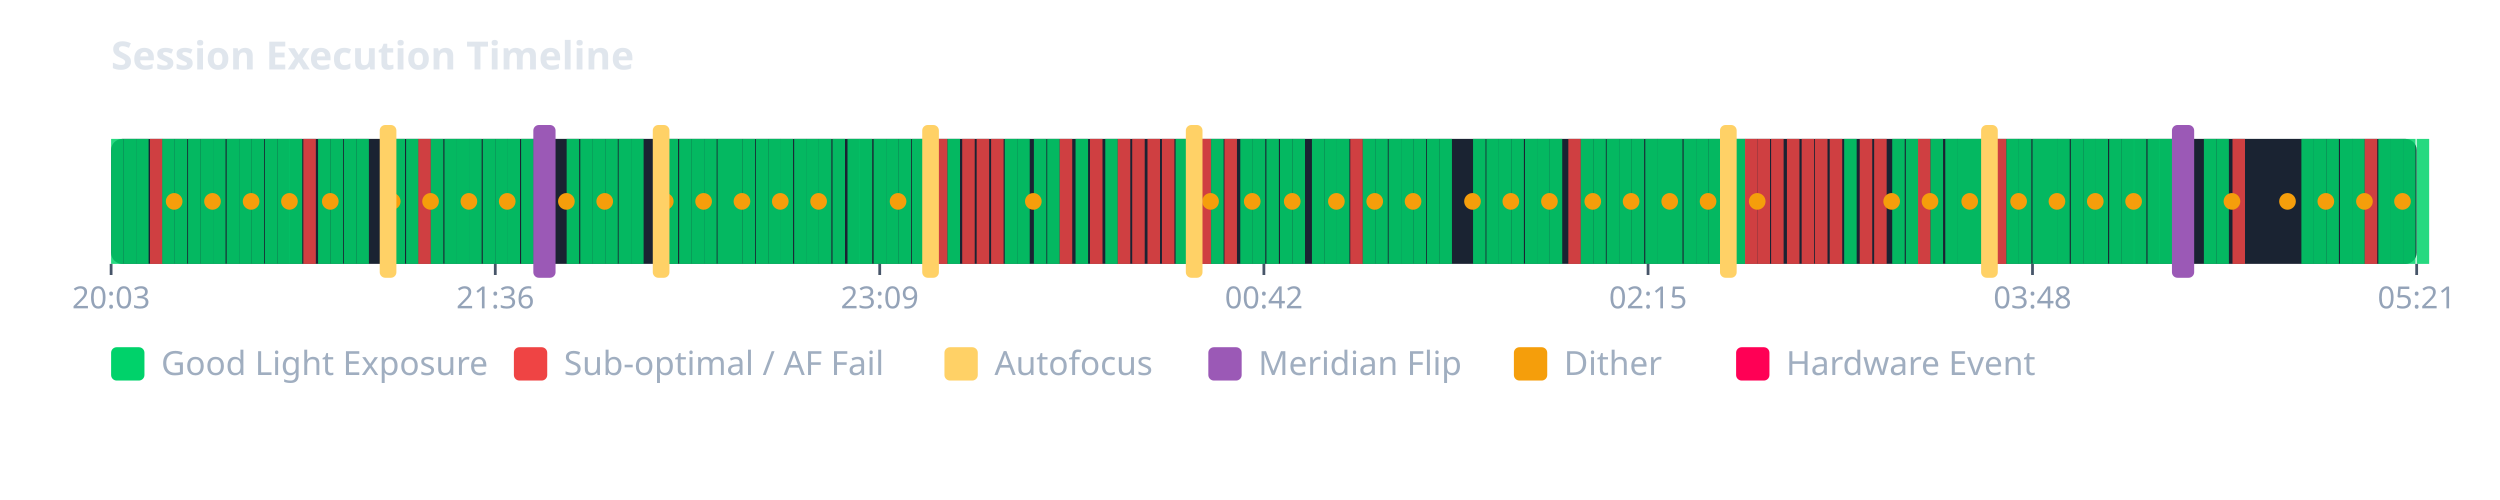
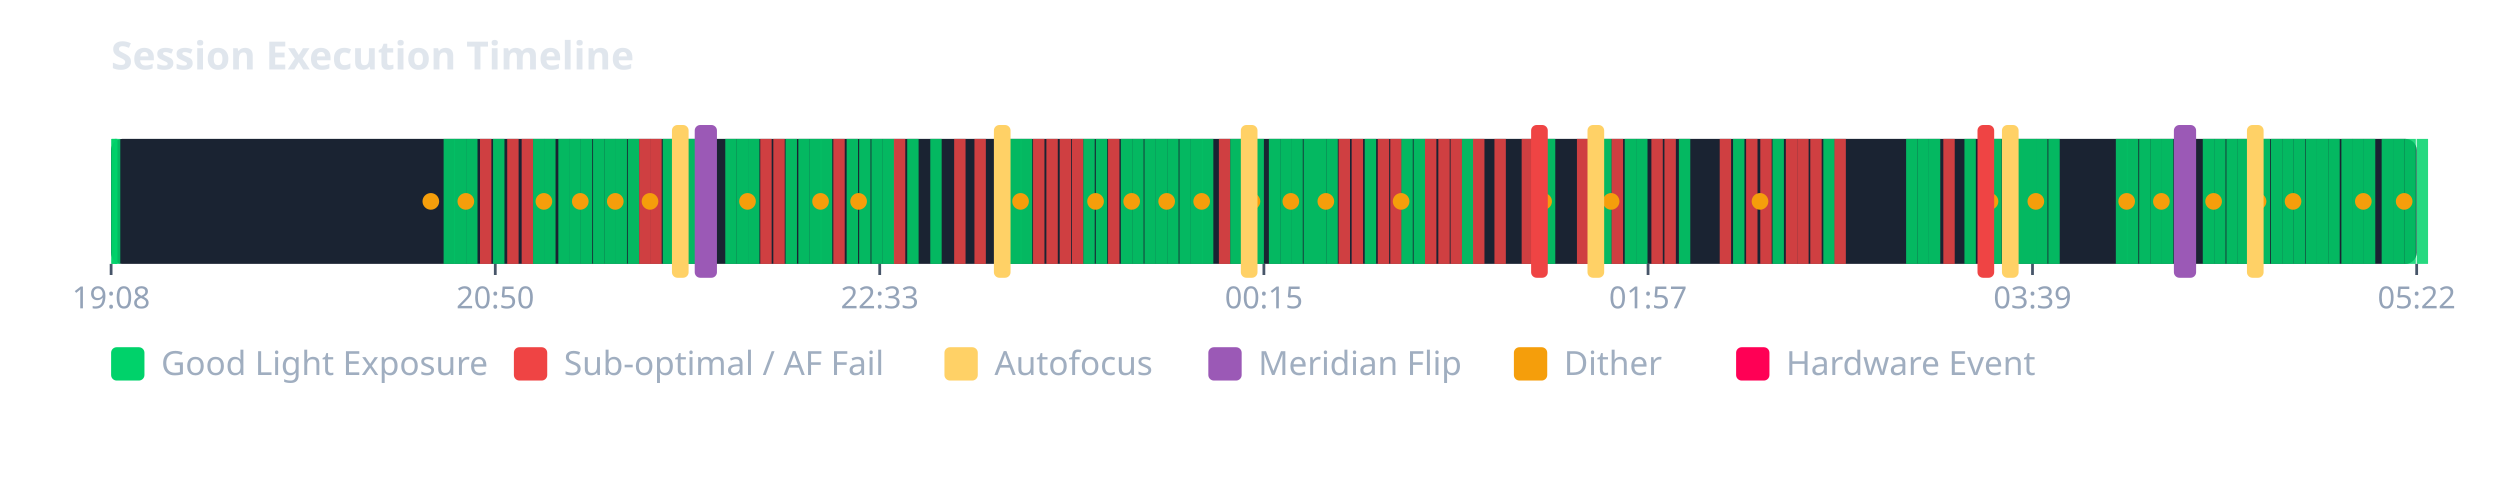
<svg xmlns="http://www.w3.org/2000/svg" width="100%" height="180" viewBox="0 0 900 180" style="background-color: #121824; border-radius: 8px;">
  <text x="40" y="25" fill="#E0E6ED" font-size="14" font-weight="bold" font-family="Segoe UI, sans-serif">Session Execution Timeline</text>
  <rect x="40" y="50" width="830" height="45" fill="#1A2332" rx="4" />
-   <rect x="40.0" y="50" width="4.5" height="45" fill="#00D26A" opacity="0.85" />
-   <rect x="44.5" y="50" width="4.5" height="45" fill="#00D26A" opacity="0.85" />
-   <rect x="49.0" y="50" width="4.5" height="45" fill="#00D26A" opacity="0.85" />
-   <rect x="54.0" y="50" width="4.5" height="45" fill="#EF4444" opacity="0.85" />
-   <rect x="58.4" y="50" width="4.5" height="45" fill="#00D26A" opacity="0.85" />
-   <rect x="62.9" y="50" width="4.5" height="45" fill="#00D26A" opacity="0.85" />
-   <rect x="67.7" y="50" width="4.5" height="45" fill="#00D26A" opacity="0.85" />
-   <rect x="72.2" y="50" width="4.5" height="45" fill="#00D26A" opacity="0.85" />
-   <rect x="76.7" y="50" width="4.5" height="45" fill="#00D26A" opacity="0.85" />
-   <rect x="81.6" y="50" width="4.5" height="45" fill="#00D26A" opacity="0.85" />
-   <rect x="86.1" y="50" width="4.5" height="45" fill="#00D26A" opacity="0.85" />
-   <rect x="90.6" y="50" width="4.5" height="45" fill="#00D26A" opacity="0.85" />
-   <rect x="95.4" y="50" width="4.5" height="45" fill="#00D26A" opacity="0.85" />
-   <rect x="99.9" y="50" width="4.5" height="45" fill="#00D26A" opacity="0.85" />
-   <rect x="104.3" y="50" width="4.5" height="45" fill="#00D26A" opacity="0.85" />
-   <rect x="109.2" y="50" width="4.5" height="45" fill="#EF4444" opacity="0.85" />
-   <rect x="114.5" y="50" width="4.5" height="45" fill="#00D26A" opacity="0.85" />
-   <rect x="119.0" y="50" width="4.5" height="45" fill="#00D26A" opacity="0.85" />
-   <rect x="123.8" y="50" width="4.5" height="45" fill="#00D26A" opacity="0.85" />
-   <rect x="128.3" y="50" width="4.5" height="45" fill="#00D26A" opacity="0.85" />
-   <rect x="141.3" y="50" width="4.5" height="45" fill="#00D26A" opacity="0.85" />
-   <rect x="146.2" y="50" width="4.5" height="45" fill="#00D26A" opacity="0.85" />
-   <rect x="150.6" y="50" width="4.5" height="45" fill="#EF4444" opacity="0.85" />
-   <rect x="155.1" y="50" width="4.5" height="45" fill="#00D26A" opacity="0.85" />
-   <rect x="160.0" y="50" width="4.5" height="45" fill="#00D26A" opacity="0.85" />
-   <rect x="164.5" y="50" width="4.5" height="45" fill="#00D26A" opacity="0.85" />
-   <rect x="168.9" y="50" width="4.5" height="45" fill="#00D26A" opacity="0.85" />
-   <rect x="173.8" y="50" width="4.5" height="45" fill="#00D26A" opacity="0.85" />
-   <rect x="178.3" y="50" width="4.5" height="45" fill="#00D26A" opacity="0.85" />
-   <rect x="182.7" y="50" width="4.5" height="45" fill="#00D26A" opacity="0.85" />
-   <rect x="187.6" y="50" width="4.5" height="45" fill="#00D26A" opacity="0.85" />
-   <rect x="192.1" y="50" width="4.5" height="45" fill="#00D26A" opacity="0.85" />
-   <rect x="204.0" y="50" width="4.5" height="45" fill="#00D26A" opacity="0.85" />
-   <rect x="208.9" y="50" width="4.5" height="45" fill="#00D26A" opacity="0.85" />
-   <rect x="213.4" y="50" width="4.5" height="45" fill="#00D26A" opacity="0.85" />
-   <rect x="217.9" y="50" width="4.5" height="45" fill="#00D26A" opacity="0.85" />
-   <rect x="222.7" y="50" width="4.5" height="45" fill="#00D26A" opacity="0.85" />
-   <rect x="227.2" y="50" width="4.5" height="45" fill="#00D26A" opacity="0.85" />
-   <rect x="239.6" y="50" width="4.5" height="45" fill="#00D26A" opacity="0.85" />
-   <rect x="244.5" y="50" width="4.5" height="45" fill="#00D26A" opacity="0.85" />
-   <rect x="249.0" y="50" width="4.5" height="45" fill="#00D26A" opacity="0.85" />
-   <rect x="253.5" y="50" width="4.5" height="45" fill="#00D26A" opacity="0.85" />
-   <rect x="258.3" y="50" width="4.5" height="45" fill="#00D26A" opacity="0.85" />
-   <rect x="262.8" y="50" width="4.5" height="45" fill="#00D26A" opacity="0.85" />
-   <rect x="267.3" y="50" width="4.5" height="45" fill="#00D26A" opacity="0.85" />
-   <rect x="272.1" y="50" width="4.5" height="45" fill="#00D26A" opacity="0.85" />
-   <rect x="276.6" y="50" width="4.5" height="45" fill="#00D26A" opacity="0.85" />
-   <rect x="281.0" y="50" width="4.5" height="45" fill="#00D26A" opacity="0.85" />
-   <rect x="285.9" y="50" width="4.5" height="45" fill="#00D26A" opacity="0.85" />
-   <rect x="290.3" y="50" width="4.5" height="45" fill="#00D26A" opacity="0.85" />
-   <rect x="294.8" y="50" width="4.5" height="45" fill="#00D26A" opacity="0.85" />
-   <rect x="299.7" y="50" width="4.5" height="45" fill="#00D26A" opacity="0.85" />
-   <rect x="305.1" y="50" width="4.5" height="45" fill="#00D26A" opacity="0.85" />
-   <rect x="309.5" y="50" width="4.5" height="45" fill="#00D26A" opacity="0.85" />
-   <rect x="314.5" y="50" width="4.5" height="45" fill="#00D26A" opacity="0.85" />
-   <rect x="319.0" y="50" width="4.5" height="45" fill="#00D26A" opacity="0.85" />
-   <rect x="323.5" y="50" width="4.5" height="45" fill="#00D26A" opacity="0.85" />
-   <rect x="328.3" y="50" width="4.5" height="45" fill="#00D26A" opacity="0.85" />
-   <rect x="336.6" y="50" width="4.5" height="45" fill="#EF4444" opacity="0.85" />
-   <rect x="341.1" y="50" width="4.5" height="45" fill="#00D26A" opacity="0.85" />
-   <rect x="346.4" y="50" width="4.5" height="45" fill="#EF4444" opacity="0.85" />
-   <rect x="351.6" y="50" width="4.5" height="45" fill="#EF4444" opacity="0.85" />
-   <rect x="356.8" y="50" width="4.5" height="45" fill="#EF4444" opacity="0.85" />
-   <rect x="361.7" y="50" width="4.5" height="45" fill="#00D26A" opacity="0.85" />
-   <rect x="366.2" y="50" width="4.5" height="45" fill="#00D26A" opacity="0.85" />
-   <rect x="372.2" y="50" width="4.5" height="45" fill="#00D26A" opacity="0.85" />
-   <rect x="377.0" y="50" width="4.5" height="45" fill="#00D26A" opacity="0.85" />
-   <rect x="381.5" y="50" width="4.5" height="45" fill="#EF4444" opacity="0.85" />
-   <rect x="387.2" y="50" width="4.5" height="45" fill="#00D26A" opacity="0.85" />
-   <rect x="392.4" y="50" width="4.5" height="45" fill="#EF4444" opacity="0.85" />
-   <rect x="397.9" y="50" width="4.5" height="45" fill="#00D26A" opacity="0.85" />
-   <rect x="402.4" y="50" width="4.5" height="45" fill="#EF4444" opacity="0.85" />
-   <rect x="407.6" y="50" width="4.5" height="45" fill="#EF4444" opacity="0.85" />
-   <rect x="413.1" y="50" width="4.5" height="45" fill="#EF4444" opacity="0.85" />
-   <rect x="418.3" y="50" width="4.5" height="45" fill="#EF4444" opacity="0.85" />
-   <rect x="423.2" y="50" width="4.5" height="45" fill="#00D26A" opacity="0.85" />
-   <rect x="431.5" y="50" width="4.5" height="45" fill="#EF4444" opacity="0.85" />
-   <rect x="436.0" y="50" width="4.5" height="45" fill="#00D26A" opacity="0.85" />
-   <rect x="440.8" y="50" width="4.5" height="45" fill="#EF4444" opacity="0.85" />
-   <rect x="446.5" y="50" width="4.5" height="45" fill="#00D26A" opacity="0.85" />
-   <rect x="451.0" y="50" width="4.5" height="45" fill="#00D26A" opacity="0.85" />
-   <rect x="455.9" y="50" width="4.5" height="45" fill="#00D26A" opacity="0.85" />
-   <rect x="460.8" y="50" width="4.5" height="45" fill="#00D26A" opacity="0.85" />
-   <rect x="465.3" y="50" width="4.5" height="45" fill="#00D26A" opacity="0.85" />
-   <rect x="472.3" y="50" width="4.5" height="45" fill="#00D26A" opacity="0.85" />
-   <rect x="476.8" y="50" width="4.5" height="45" fill="#00D26A" opacity="0.85" />
-   <rect x="481.3" y="50" width="4.5" height="45" fill="#00D26A" opacity="0.85" />
-   <rect x="486.1" y="50" width="4.5" height="45" fill="#EF4444" opacity="0.85" />
-   <rect x="490.6" y="50" width="4.5" height="45" fill="#00D26A" opacity="0.85" />
-   <rect x="495.1" y="50" width="4.5" height="45" fill="#00D26A" opacity="0.85" />
-   <rect x="499.9" y="50" width="4.5" height="45" fill="#00D26A" opacity="0.85" />
-   <rect x="504.4" y="50" width="4.5" height="45" fill="#00D26A" opacity="0.85" />
-   <rect x="508.9" y="50" width="4.5" height="45" fill="#00D26A" opacity="0.85" />
-   <rect x="513.7" y="50" width="4.5" height="45" fill="#00D26A" opacity="0.85" />
-   <rect x="518.2" y="50" width="4.5" height="45" fill="#00D26A" opacity="0.85" />
-   <rect x="530.3" y="50" width="4.5" height="45" fill="#00D26A" opacity="0.85" />
-   <rect x="535.1" y="50" width="4.5" height="45" fill="#00D26A" opacity="0.85" />
-   <rect x="539.6" y="50" width="4.5" height="45" fill="#00D26A" opacity="0.85" />
-   <rect x="544.1" y="50" width="4.5" height="45" fill="#00D26A" opacity="0.85" />
-   <rect x="549.0" y="50" width="4.5" height="45" fill="#00D26A" opacity="0.85" />
-   <rect x="553.4" y="50" width="4.5" height="45" fill="#00D26A" opacity="0.85" />
-   <rect x="557.9" y="50" width="4.5" height="45" fill="#00D26A" opacity="0.85" />
-   <rect x="564.6" y="50" width="4.5" height="45" fill="#EF4444" opacity="0.85" />
-   <rect x="569.1" y="50" width="4.5" height="45" fill="#00D26A" opacity="0.85" />
-   <rect x="573.6" y="50" width="4.5" height="45" fill="#00D26A" opacity="0.85" />
-   <rect x="578.4" y="50" width="4.5" height="45" fill="#00D26A" opacity="0.85" />
-   <rect x="582.9" y="50" width="4.5" height="45" fill="#00D26A" opacity="0.85" />
-   <rect x="587.4" y="50" width="4.5" height="45" fill="#00D26A" opacity="0.85" />
-   <rect x="592.3" y="50" width="4.5" height="45" fill="#00D26A" opacity="0.85" />
-   <rect x="596.7" y="50" width="4.5" height="45" fill="#00D26A" opacity="0.85" />
-   <rect x="601.2" y="50" width="4.5" height="45" fill="#00D26A" opacity="0.85" />
-   <rect x="606.1" y="50" width="4.5" height="45" fill="#00D26A" opacity="0.85" />
-   <rect x="610.6" y="50" width="4.5" height="45" fill="#00D26A" opacity="0.85" />
-   <rect x="615.1" y="50" width="4.5" height="45" fill="#00D26A" opacity="0.85" />
-   <rect x="623.8" y="50" width="4.5" height="45" fill="#00D26A" opacity="0.85" />
-   <rect x="628.2" y="50" width="4.5" height="45" fill="#EF4444" opacity="0.85" />
-   <rect x="632.7" y="50" width="4.5" height="45" fill="#EF4444" opacity="0.85" />
-   <rect x="637.6" y="50" width="4.5" height="45" fill="#EF4444" opacity="0.85" />
-   <rect x="643.3" y="50" width="4.5" height="45" fill="#EF4444" opacity="0.85" />
-   <rect x="648.6" y="50" width="4.5" height="45" fill="#EF4444" opacity="0.85" />
-   <rect x="653.4" y="50" width="4.5" height="45" fill="#EF4444" opacity="0.85" />
-   <rect x="658.7" y="50" width="4.5" height="45" fill="#EF4444" opacity="0.85" />
-   <rect x="663.9" y="50" width="4.5" height="45" fill="#00D26A" opacity="0.85" />
-   <rect x="669.5" y="50" width="4.5" height="45" fill="#EF4444" opacity="0.85" />
-   <rect x="674.7" y="50" width="4.5" height="45" fill="#EF4444" opacity="0.85" />
-   <rect x="681.2" y="50" width="4.5" height="45" fill="#00D26A" opacity="0.85" />
-   <rect x="686.1" y="50" width="4.5" height="45" fill="#00D26A" opacity="0.85" />
-   <rect x="690.5" y="50" width="4.5" height="45" fill="#EF4444" opacity="0.85" />
-   <rect x="695.0" y="50" width="4.5" height="45" fill="#00D26A" opacity="0.85" />
-   <rect x="700.3" y="50" width="4.5" height="45" fill="#00D26A" opacity="0.85" />
-   <rect x="704.7" y="50" width="4.5" height="45" fill="#00D26A" opacity="0.85" />
-   <rect x="709.2" y="50" width="4.5" height="45" fill="#00D26A" opacity="0.85" />
-   <rect x="717.8" y="50" width="4.5" height="45" fill="#EF4444" opacity="0.85" />
-   <rect x="722.3" y="50" width="4.5" height="45" fill="#00D26A" opacity="0.85" />
-   <rect x="726.8" y="50" width="4.5" height="45" fill="#00D26A" opacity="0.85" />
-   <rect x="731.7" y="50" width="4.5" height="45" fill="#00D26A" opacity="0.85" />
-   <rect x="736.2" y="50" width="4.5" height="45" fill="#00D26A" opacity="0.85" />
-   <rect x="740.6" y="50" width="4.5" height="45" fill="#00D26A" opacity="0.85" />
-   <rect x="745.5" y="50" width="4.5" height="45" fill="#00D26A" opacity="0.85" />
-   <rect x="750.0" y="50" width="4.5" height="45" fill="#00D26A" opacity="0.85" />
-   <rect x="754.4" y="50" width="4.5" height="45" fill="#00D26A" opacity="0.85" />
-   <rect x="759.3" y="50" width="4.5" height="45" fill="#00D26A" opacity="0.85" />
-   <rect x="763.8" y="50" width="4.5" height="45" fill="#00D26A" opacity="0.85" />
-   <rect x="768.2" y="50" width="4.5" height="45" fill="#00D26A" opacity="0.85" />
-   <rect x="773.1" y="50" width="4.5" height="45" fill="#00D26A" opacity="0.85" />
-   <rect x="777.5" y="50" width="4.5" height="45" fill="#00D26A" opacity="0.85" />
-   <rect x="782.0" y="50" width="4.5" height="45" fill="#00D26A" opacity="0.85" />
-   <rect x="793.4" y="50" width="4.5" height="45" fill="#00D26A" opacity="0.85" />
-   <rect x="797.9" y="50" width="4.5" height="45" fill="#00D26A" opacity="0.85" />
-   <rect x="803.7" y="50" width="4.5" height="45" fill="#EF4444" opacity="0.85" />
-   <rect x="828.5" y="50" width="4.5" height="45" fill="#00D26A" opacity="0.85" />
-   <rect x="833.0" y="50" width="4.5" height="45" fill="#00D26A" opacity="0.85" />
-   <rect x="837.5" y="50" width="4.5" height="45" fill="#00D26A" opacity="0.85" />
-   <rect x="842.4" y="50" width="4.5" height="45" fill="#00D26A" opacity="0.85" />
-   <rect x="846.8" y="50" width="4.5" height="45" fill="#00D26A" opacity="0.85" />
-   <rect x="851.3" y="50" width="4.5" height="45" fill="#EF4444" opacity="0.85" />
-   <rect x="856.2" y="50" width="4.5" height="45" fill="#00D26A" opacity="0.85" />
-   <rect x="860.6" y="50" width="4.5" height="45" fill="#00D26A" opacity="0.85" />
-   <rect x="865.1" y="50" width="4.5" height="45" fill="#00D26A" opacity="0.85" />
-   <rect x="870.0" y="50" width="4.5" height="45" fill="#00D26A" opacity="0.85" />
-   <circle cx="62.7" cy="72.5" r="3.0" fill="#F59E0B" />
-   <circle cx="76.5" cy="72.5" r="3.0" fill="#F59E0B" />
-   <circle cx="90.4" cy="72.5" r="3.0" fill="#F59E0B" />
-   <circle cx="104.2" cy="72.5" r="3.0" fill="#F59E0B" />
-   <circle cx="118.9" cy="72.5" r="3.0" fill="#F59E0B" />
-   <circle cx="141.2" cy="72.5" r="3.0" fill="#F59E0B" />
-   <circle cx="155.0" cy="72.5" r="3.0" fill="#F59E0B" />
-   <circle cx="168.8" cy="72.5" r="3.0" fill="#F59E0B" />
-   <circle cx="182.6" cy="72.5" r="3.0" fill="#F59E0B" />
-   <circle cx="203.9" cy="72.5" r="3.0" fill="#F59E0B" />
-   <circle cx="217.7" cy="72.5" r="3.0" fill="#F59E0B" />
-   <circle cx="239.5" cy="72.5" r="3.0" fill="#F59E0B" />
-   <circle cx="253.3" cy="72.5" r="3.0" fill="#F59E0B" />
-   <circle cx="267.1" cy="72.5" r="3.0" fill="#F59E0B" />
-   <circle cx="280.9" cy="72.5" r="3.0" fill="#F59E0B" />
-   <circle cx="294.7" cy="72.5" r="3.0" fill="#F59E0B" />
-   <circle cx="323.3" cy="72.5" r="3.0" fill="#F59E0B" />
-   <circle cx="372.0" cy="72.5" r="3.0" fill="#F59E0B" />
-   <circle cx="435.8" cy="72.5" r="3.0" fill="#F59E0B" />
-   <circle cx="450.8" cy="72.5" r="3.0" fill="#F59E0B" />
-   <circle cx="465.2" cy="72.5" r="3.0" fill="#F59E0B" />
-   <circle cx="481.1" cy="72.5" r="3.0" fill="#F59E0B" />
-   <circle cx="494.9" cy="72.5" r="3.0" fill="#F59E0B" />
-   <circle cx="508.7" cy="72.5" r="3.0" fill="#F59E0B" />
-   <circle cx="530.1" cy="72.5" r="3.0" fill="#F59E0B" />
-   <circle cx="543.9" cy="72.5" r="3.0" fill="#F59E0B" />
-   <circle cx="557.8" cy="72.5" r="3.0" fill="#F59E0B" />
-   <circle cx="573.4" cy="72.5" r="3.0" fill="#F59E0B" />
-   <circle cx="587.2" cy="72.5" r="3.0" fill="#F59E0B" />
-   <circle cx="601.1" cy="72.5" r="3.0" fill="#F59E0B" />
-   <circle cx="614.9" cy="72.5" r="3.0" fill="#F59E0B" />
-   <circle cx="632.6" cy="72.5" r="3.0" fill="#F59E0B" />
-   <circle cx="681.0" cy="72.5" r="3.0" fill="#F59E0B" />
-   <circle cx="694.8" cy="72.5" r="3.0" fill="#F59E0B" />
-   <circle cx="709.1" cy="72.5" r="3.0" fill="#F59E0B" />
-   <circle cx="726.7" cy="72.5" r="3.0" fill="#F59E0B" />
-   <circle cx="740.5" cy="72.5" r="3.0" fill="#F59E0B" />
-   <circle cx="754.3" cy="72.5" r="3.0" fill="#F59E0B" />
-   <circle cx="768.1" cy="72.5" r="3.0" fill="#F59E0B" />
-   <circle cx="803.5" cy="72.5" r="3.0" fill="#F59E0B" />
-   <circle cx="823.5" cy="72.5" r="3.0" fill="#F59E0B" />
-   <circle cx="837.3" cy="72.5" r="3.0" fill="#F59E0B" />
-   <circle cx="851.2" cy="72.5" r="3.0" fill="#F59E0B" />
-   <circle cx="864.9" cy="72.5" r="3.0" fill="#F59E0B" />
-   <rect x="136.7" y="45" width="6" height="55" fill="#FFD166" rx="2" />
-   <rect x="235.0" y="45" width="6" height="55" fill="#FFD166" rx="2" />
-   <rect x="332.0" y="45" width="6" height="55" fill="#FFD166" rx="2" />
-   <rect x="426.9" y="45" width="6" height="55" fill="#FFD166" rx="2" />
-   <rect x="619.2" y="45" width="6" height="55" fill="#FFD166" rx="2" />
-   <rect x="713.2" y="45" width="6" height="55" fill="#FFD166" rx="2" />
-   <rect x="192.0" y="45" width="8" height="55" fill="#9B59B6" rx="2" />
-   <rect x="781.9" y="45" width="8" height="55" fill="#9B59B6" rx="2" />
+   <rect x="40.0" y="50" width="2.0" height="45" fill="#00D26A" opacity="0.85" />
+   <rect x="40.3" y="50" width="2.0" height="45" fill="#00D26A" opacity="0.85" />
+   <rect x="41.3" y="50" width="2.0" height="45" fill="#00D26A" opacity="0.85" />
+   <rect x="159.7" y="50" width="4.1" height="45" fill="#00D26A" opacity="0.85" />
+   <rect x="163.7" y="50" width="4.1" height="45" fill="#00D26A" opacity="0.85" />
+   <rect x="167.8" y="50" width="4.1" height="45" fill="#00D26A" opacity="0.85" />
+   <rect x="172.8" y="50" width="4.1" height="45" fill="#EF4444" opacity="0.85" />
+   <rect x="177.5" y="50" width="4.1" height="45" fill="#00D26A" opacity="0.85" />
+   <rect x="182.6" y="50" width="4.1" height="45" fill="#EF4444" opacity="0.85" />
+   <rect x="187.8" y="50" width="4.1" height="45" fill="#EF4444" opacity="0.85" />
+   <rect x="191.9" y="50" width="4.1" height="45" fill="#00D26A" opacity="0.85" />
+   <rect x="195.9" y="50" width="4.1" height="45" fill="#00D26A" opacity="0.85" />
+   <rect x="201.0" y="50" width="4.1" height="45" fill="#00D26A" opacity="0.85" />
+   <rect x="205.0" y="50" width="4.1" height="45" fill="#00D26A" opacity="0.85" />
+   <rect x="209.1" y="50" width="4.1" height="45" fill="#00D26A" opacity="0.85" />
+   <rect x="213.5" y="50" width="4.1" height="45" fill="#00D26A" opacity="0.85" />
+   <rect x="217.6" y="50" width="4.1" height="45" fill="#00D26A" opacity="0.85" />
+   <rect x="221.6" y="50" width="4.1" height="45" fill="#00D26A" opacity="0.85" />
+   <rect x="226.0" y="50" width="4.1" height="45" fill="#00D26A" opacity="0.85" />
+   <rect x="230.1" y="50" width="4.1" height="45" fill="#EF4444" opacity="0.85" />
+   <rect x="234.1" y="50" width="4.1" height="45" fill="#EF4444" opacity="0.85" />
+   <rect x="238.6" y="50" width="4.1" height="45" fill="#00D26A" opacity="0.85" />
+   <rect x="246.1" y="50" width="4.1" height="45" fill="#00D26A" opacity="0.85" />
+   <rect x="250.2" y="50" width="4.1" height="45" fill="#00D26A" opacity="0.85" />
+   <rect x="261.1" y="50" width="4.1" height="45" fill="#00D26A" opacity="0.85" />
+   <rect x="265.2" y="50" width="4.1" height="45" fill="#00D26A" opacity="0.85" />
+   <rect x="269.3" y="50" width="4.1" height="45" fill="#00D26A" opacity="0.85" />
+   <rect x="273.7" y="50" width="4.1" height="45" fill="#EF4444" opacity="0.85" />
+   <rect x="278.4" y="50" width="4.1" height="45" fill="#EF4444" opacity="0.85" />
+   <rect x="282.8" y="50" width="4.1" height="45" fill="#00D26A" opacity="0.85" />
+   <rect x="287.4" y="50" width="4.1" height="45" fill="#00D26A" opacity="0.85" />
+   <rect x="291.5" y="50" width="4.1" height="45" fill="#00D26A" opacity="0.85" />
+   <rect x="295.5" y="50" width="4.1" height="45" fill="#00D26A" opacity="0.85" />
+   <rect x="300.0" y="50" width="4.1" height="45" fill="#EF4444" opacity="0.85" />
+   <rect x="304.8" y="50" width="4.1" height="45" fill="#00D26A" opacity="0.85" />
+   <rect x="309.3" y="50" width="4.1" height="45" fill="#00D26A" opacity="0.85" />
+   <rect x="313.7" y="50" width="4.1" height="45" fill="#00D26A" opacity="0.85" />
+   <rect x="317.8" y="50" width="4.1" height="45" fill="#00D26A" opacity="0.85" />
+   <rect x="321.8" y="50" width="4.1" height="45" fill="#EF4444" opacity="0.85" />
+   <rect x="326.6" y="50" width="4.1" height="45" fill="#00D26A" opacity="0.85" />
+   <rect x="334.9" y="50" width="4.1" height="45" fill="#00D26A" opacity="0.85" />
+   <rect x="343.5" y="50" width="4.1" height="45" fill="#EF4444" opacity="0.85" />
+   <rect x="350.8" y="50" width="4.1" height="45" fill="#EF4444" opacity="0.85" />
+   <rect x="363.5" y="50" width="4.1" height="45" fill="#00D26A" opacity="0.85" />
+   <rect x="367.5" y="50" width="4.1" height="45" fill="#00D26A" opacity="0.85" />
+   <rect x="371.9" y="50" width="4.1" height="45" fill="#EF4444" opacity="0.85" />
+   <rect x="376.7" y="50" width="4.1" height="45" fill="#EF4444" opacity="0.85" />
+   <rect x="381.5" y="50" width="4.1" height="45" fill="#EF4444" opacity="0.85" />
+   <rect x="385.9" y="50" width="4.1" height="45" fill="#EF4444" opacity="0.85" />
+   <rect x="390.0" y="50" width="4.1" height="45" fill="#00D26A" opacity="0.85" />
+   <rect x="394.5" y="50" width="4.1" height="45" fill="#00D26A" opacity="0.85" />
+   <rect x="398.9" y="50" width="4.1" height="45" fill="#EF4444" opacity="0.85" />
+   <rect x="403.5" y="50" width="4.1" height="45" fill="#00D26A" opacity="0.85" />
+   <rect x="407.6" y="50" width="4.1" height="45" fill="#00D26A" opacity="0.85" />
+   <rect x="412.0" y="50" width="4.1" height="45" fill="#00D26A" opacity="0.85" />
+   <rect x="416.1" y="50" width="4.1" height="45" fill="#00D26A" opacity="0.85" />
+   <rect x="420.2" y="50" width="4.1" height="45" fill="#00D26A" opacity="0.85" />
+   <rect x="424.6" y="50" width="4.1" height="45" fill="#00D26A" opacity="0.85" />
+   <rect x="428.7" y="50" width="4.1" height="45" fill="#00D26A" opacity="0.85" />
+   <rect x="432.7" y="50" width="4.1" height="45" fill="#00D26A" opacity="0.85" />
+   <rect x="438.8" y="50" width="4.1" height="45" fill="#EF4444" opacity="0.85" />
+   <rect x="442.9" y="50" width="4.1" height="45" fill="#00D26A" opacity="0.85" />
+   <rect x="450.9" y="50" width="4.1" height="45" fill="#00D26A" opacity="0.85" />
+   <rect x="456.8" y="50" width="4.1" height="45" fill="#00D26A" opacity="0.85" />
+   <rect x="460.9" y="50" width="4.1" height="45" fill="#00D26A" opacity="0.85" />
+   <rect x="464.9" y="50" width="4.1" height="45" fill="#00D26A" opacity="0.85" />
+   <rect x="469.3" y="50" width="4.1" height="45" fill="#00D26A" opacity="0.85" />
+   <rect x="473.4" y="50" width="4.1" height="45" fill="#00D26A" opacity="0.85" />
+   <rect x="477.5" y="50" width="4.1" height="45" fill="#00D26A" opacity="0.85" />
+   <rect x="481.9" y="50" width="4.1" height="45" fill="#EF4444" opacity="0.85" />
+   <rect x="486.6" y="50" width="4.1" height="45" fill="#EF4444" opacity="0.85" />
+   <rect x="491.3" y="50" width="4.1" height="45" fill="#00D26A" opacity="0.85" />
+   <rect x="496.0" y="50" width="4.1" height="45" fill="#EF4444" opacity="0.85" />
+   <rect x="500.5" y="50" width="4.1" height="45" fill="#EF4444" opacity="0.85" />
+   <rect x="504.5" y="50" width="4.1" height="45" fill="#00D26A" opacity="0.85" />
+   <rect x="508.9" y="50" width="4.1" height="45" fill="#00D26A" opacity="0.85" />
+   <rect x="513.0" y="50" width="4.1" height="45" fill="#EF4444" opacity="0.85" />
+   <rect x="517.8" y="50" width="4.1" height="45" fill="#EF4444" opacity="0.85" />
+   <rect x="522.2" y="50" width="4.1" height="45" fill="#EF4444" opacity="0.85" />
+   <rect x="526.3" y="50" width="4.1" height="45" fill="#00D26A" opacity="0.85" />
+   <rect x="530.3" y="50" width="4.1" height="45" fill="#EF4444" opacity="0.85" />
+   <rect x="538.0" y="50" width="4.1" height="45" fill="#EF4444" opacity="0.85" />
+   <rect x="547.8" y="50" width="4.1" height="45" fill="#EF4444" opacity="0.85" />
+   <rect x="555.8" y="50" width="4.1" height="45" fill="#00D26A" opacity="0.85" />
+   <rect x="567.7" y="50" width="4.1" height="45" fill="#EF4444" opacity="0.85" />
+   <rect x="576.1" y="50" width="4.1" height="45" fill="#00D26A" opacity="0.85" />
+   <rect x="580.2" y="50" width="4.1" height="45" fill="#EF4444" opacity="0.85" />
+   <rect x="584.9" y="50" width="4.1" height="45" fill="#00D26A" opacity="0.85" />
+   <rect x="589.0" y="50" width="4.1" height="45" fill="#00D26A" opacity="0.85" />
+   <rect x="594.5" y="50" width="4.1" height="45" fill="#EF4444" opacity="0.85" />
+   <rect x="599.2" y="50" width="4.1" height="45" fill="#EF4444" opacity="0.85" />
+   <rect x="604.4" y="50" width="4.1" height="45" fill="#00D26A" opacity="0.85" />
+   <rect x="619.1" y="50" width="4.1" height="45" fill="#EF4444" opacity="0.85" />
+   <rect x="623.9" y="50" width="4.1" height="45" fill="#00D26A" opacity="0.85" />
+   <rect x="628.6" y="50" width="4.1" height="45" fill="#EF4444" opacity="0.85" />
+   <rect x="633.7" y="50" width="4.1" height="45" fill="#EF4444" opacity="0.85" />
+   <rect x="638.1" y="50" width="4.1" height="45" fill="#00D26A" opacity="0.85" />
+   <rect x="642.9" y="50" width="4.1" height="45" fill="#EF4444" opacity="0.85" />
+   <rect x="647.0" y="50" width="4.1" height="45" fill="#EF4444" opacity="0.85" />
+   <rect x="651.7" y="50" width="4.1" height="45" fill="#EF4444" opacity="0.85" />
+   <rect x="656.4" y="50" width="4.1" height="45" fill="#00D26A" opacity="0.85" />
+   <rect x="660.4" y="50" width="4.1" height="45" fill="#EF4444" opacity="0.85" />
+   <rect x="686.2" y="50" width="4.1" height="45" fill="#00D26A" opacity="0.85" />
+   <rect x="690.3" y="50" width="4.1" height="45" fill="#00D26A" opacity="0.85" />
+   <rect x="694.4" y="50" width="4.1" height="45" fill="#00D26A" opacity="0.85" />
+   <rect x="699.6" y="50" width="4.1" height="45" fill="#EF4444" opacity="0.85" />
+   <rect x="707.2" y="50" width="4.1" height="45" fill="#00D26A" opacity="0.85" />
+   <rect x="716.5" y="50" width="4.1" height="45" fill="#00D26A" opacity="0.85" />
+   <rect x="724.9" y="50" width="4.1" height="45" fill="#00D26A" opacity="0.85" />
+   <rect x="729.0" y="50" width="4.1" height="45" fill="#00D26A" opacity="0.85" />
+   <rect x="733.0" y="50" width="4.1" height="45" fill="#00D26A" opacity="0.85" />
+   <rect x="737.4" y="50" width="4.1" height="45" fill="#00D26A" opacity="0.85" />
+   <rect x="761.7" y="50" width="4.1" height="45" fill="#00D26A" opacity="0.85" />
+   <rect x="765.7" y="50" width="4.1" height="45" fill="#00D26A" opacity="0.85" />
+   <rect x="770.1" y="50" width="4.1" height="45" fill="#00D26A" opacity="0.85" />
+   <rect x="774.2" y="50" width="4.1" height="45" fill="#00D26A" opacity="0.85" />
+   <rect x="778.3" y="50" width="4.1" height="45" fill="#00D26A" opacity="0.85" />
+   <rect x="782.7" y="50" width="4.1" height="45" fill="#00D26A" opacity="0.85" />
+   <rect x="793.0" y="50" width="4.1" height="45" fill="#00D26A" opacity="0.85" />
+   <rect x="797.1" y="50" width="4.1" height="45" fill="#00D26A" opacity="0.85" />
+   <rect x="801.5" y="50" width="4.1" height="45" fill="#00D26A" opacity="0.85" />
+   <rect x="805.6" y="50" width="4.1" height="45" fill="#00D26A" opacity="0.85" />
+   <rect x="813.1" y="50" width="4.1" height="45" fill="#00D26A" opacity="0.85" />
+   <rect x="817.5" y="50" width="4.1" height="45" fill="#00D26A" opacity="0.85" />
+   <rect x="821.6" y="50" width="4.1" height="45" fill="#00D26A" opacity="0.85" />
+   <rect x="825.7" y="50" width="4.1" height="45" fill="#00D26A" opacity="0.85" />
+   <rect x="830.0" y="50" width="4.1" height="45" fill="#00D26A" opacity="0.85" />
+   <rect x="834.1" y="50" width="4.1" height="45" fill="#00D26A" opacity="0.85" />
+   <rect x="838.2" y="50" width="4.1" height="45" fill="#00D26A" opacity="0.85" />
+   <rect x="842.9" y="50" width="4.1" height="45" fill="#00D26A" opacity="0.85" />
+   <rect x="846.9" y="50" width="4.1" height="45" fill="#00D26A" opacity="0.85" />
+   <rect x="851.0" y="50" width="4.1" height="45" fill="#00D26A" opacity="0.85" />
+   <rect x="857.4" y="50" width="4.1" height="45" fill="#00D26A" opacity="0.85" />
+   <rect x="861.5" y="50" width="4.1" height="45" fill="#00D26A" opacity="0.85" />
+   <rect x="865.6" y="50" width="4.1" height="45" fill="#00D26A" opacity="0.85" />
+   <rect x="870.0" y="50" width="4.1" height="45" fill="#00D26A" opacity="0.85" />
+   <circle cx="155.1" cy="72.5" r="3.0" fill="#F59E0B" />
+   <circle cx="167.7" cy="72.5" r="3.0" fill="#F59E0B" />
+   <circle cx="195.8" cy="72.5" r="3.0" fill="#F59E0B" />
+   <circle cx="208.9" cy="72.5" r="3.0" fill="#F59E0B" />
+   <circle cx="221.5" cy="72.5" r="3.0" fill="#F59E0B" />
+   <circle cx="234.0" cy="72.5" r="3.0" fill="#F59E0B" />
+   <circle cx="269.1" cy="72.5" r="3.0" fill="#F59E0B" />
+   <circle cx="295.4" cy="72.5" r="3.0" fill="#F59E0B" />
+   <circle cx="309.1" cy="72.5" r="3.0" fill="#F59E0B" />
+   <circle cx="367.4" cy="72.5" r="3.0" fill="#F59E0B" />
+   <circle cx="394.4" cy="72.5" r="3.0" fill="#F59E0B" />
+   <circle cx="407.4" cy="72.5" r="3.0" fill="#F59E0B" />
+   <circle cx="420.0" cy="72.5" r="3.0" fill="#F59E0B" />
+   <circle cx="432.6" cy="72.5" r="3.0" fill="#F59E0B" />
+   <circle cx="450.7" cy="72.5" r="3.0" fill="#F59E0B" />
+   <circle cx="464.7" cy="72.5" r="3.0" fill="#F59E0B" />
+   <circle cx="477.3" cy="72.5" r="3.0" fill="#F59E0B" />
+   <circle cx="504.4" cy="72.5" r="3.0" fill="#F59E0B" />
+   <circle cx="555.7" cy="72.5" r="3.0" fill="#F59E0B" />
+   <circle cx="580.0" cy="72.5" r="3.0" fill="#F59E0B" />
+   <circle cx="633.6" cy="72.5" r="3.0" fill="#F59E0B" />
+   <circle cx="716.4" cy="72.5" r="3.0" fill="#F59E0B" />
+   <circle cx="732.9" cy="72.5" r="3.0" fill="#F59E0B" />
+   <circle cx="765.6" cy="72.5" r="3.0" fill="#F59E0B" />
+   <circle cx="778.1" cy="72.5" r="3.0" fill="#F59E0B" />
+   <circle cx="796.9" cy="72.5" r="3.0" fill="#F59E0B" />
+   <circle cx="812.9" cy="72.5" r="3.0" fill="#F59E0B" />
+   <circle cx="825.5" cy="72.5" r="3.0" fill="#F59E0B" />
+   <circle cx="850.8" cy="72.5" r="3.0" fill="#F59E0B" />
+   <circle cx="865.5" cy="72.5" r="3.0" fill="#F59E0B" />
+   <rect x="241.9" y="45" width="6" height="55" fill="#FFD166" rx="2" />
+   <rect x="357.8" y="45" width="6" height="55" fill="#FFD166" rx="2" />
+   <rect x="446.7" y="45" width="6" height="55" fill="#FFD166" rx="2" />
+   <rect x="551.2" y="45" width="6" height="55" fill="#EF4444" rx="2" />
+   <rect x="571.5" y="45" width="6" height="55" fill="#FFD166" rx="2" />
+   <rect x="711.9" y="45" width="6" height="55" fill="#EF4444" rx="2" />
+   <rect x="720.7" y="45" width="6" height="55" fill="#FFD166" rx="2" />
+   <rect x="808.9" y="45" width="6" height="55" fill="#FFD166" rx="2" />
+   <rect x="250.1" y="45" width="8" height="55" fill="#9B59B6" rx="2" />
+   <rect x="782.6" y="45" width="8" height="55" fill="#9B59B6" rx="2" />
  <line x1="40.0" y1="95.0" x2="40.0" y2="99.0" stroke="#475569" stroke-width="1" />
-   <text x="40.0" y="111.0" fill="#94A3B8" font-size="11" font-family="Segoe UI, sans-serif" text-anchor="middle">20:03</text>
+   <text x="40.0" y="111.0" fill="#94A3B8" font-size="11" font-family="Segoe UI, sans-serif" text-anchor="middle">19:08</text>
  <line x1="178.3" y1="95.0" x2="178.3" y2="99.0" stroke="#475569" stroke-width="1" />
-   <text x="178.3" y="111.0" fill="#94A3B8" font-size="11" font-family="Segoe UI, sans-serif" text-anchor="middle">21:36</text>
+   <text x="178.3" y="111.0" fill="#94A3B8" font-size="11" font-family="Segoe UI, sans-serif" text-anchor="middle">20:50</text>
  <line x1="316.7" y1="95.0" x2="316.7" y2="99.0" stroke="#475569" stroke-width="1" />
-   <text x="316.7" y="111.0" fill="#94A3B8" font-size="11" font-family="Segoe UI, sans-serif" text-anchor="middle">23:09</text>
+   <text x="316.7" y="111.0" fill="#94A3B8" font-size="11" font-family="Segoe UI, sans-serif" text-anchor="middle">22:33</text>
  <line x1="455.0" y1="95.0" x2="455.0" y2="99.0" stroke="#475569" stroke-width="1" />
-   <text x="455.0" y="111.0" fill="#94A3B8" font-size="11" font-family="Segoe UI, sans-serif" text-anchor="middle">00:42</text>
+   <text x="455.0" y="111.0" fill="#94A3B8" font-size="11" font-family="Segoe UI, sans-serif" text-anchor="middle">00:15</text>
  <line x1="593.3" y1="95.0" x2="593.3" y2="99.0" stroke="#475569" stroke-width="1" />
-   <text x="593.3" y="111.0" fill="#94A3B8" font-size="11" font-family="Segoe UI, sans-serif" text-anchor="middle">02:15</text>
+   <text x="593.3" y="111.0" fill="#94A3B8" font-size="11" font-family="Segoe UI, sans-serif" text-anchor="middle">01:57</text>
  <line x1="731.7" y1="95.0" x2="731.7" y2="99.0" stroke="#475569" stroke-width="1" />
-   <text x="731.7" y="111.0" fill="#94A3B8" font-size="11" font-family="Segoe UI, sans-serif" text-anchor="middle">03:48</text>
+   <text x="731.7" y="111.0" fill="#94A3B8" font-size="11" font-family="Segoe UI, sans-serif" text-anchor="middle">03:39</text>
  <line x1="870.0" y1="95.0" x2="870.0" y2="99.0" stroke="#475569" stroke-width="1" />
-   <text x="870.0" y="111.0" fill="#94A3B8" font-size="11" font-family="Segoe UI, sans-serif" text-anchor="middle">05:21</text>
+   <text x="870.0" y="111.0" fill="#94A3B8" font-size="11" font-family="Segoe UI, sans-serif" text-anchor="middle">05:22</text>
  <rect x="40" y="125" width="12" height="12" fill="#00D26A" rx="2" />
  <text x="58" y="135" fill="#A0AEC0" font-size="12" font-family="Segoe UI, sans-serif">Good Light Exposure</text>
  <rect x="185" y="125" width="12" height="12" fill="#EF4444" rx="2" />
  <text x="203" y="135" fill="#A0AEC0" font-size="12" font-family="Segoe UI, sans-serif">Sub-optimal / AF Fail</text>
  <rect x="340" y="125" width="12" height="12" fill="#FFD166" rx="2" />
  <text x="358" y="135" fill="#A0AEC0" font-size="12" font-family="Segoe UI, sans-serif">Autofocus</text>
  <rect x="435" y="125" width="12" height="12" fill="#9B59B6" rx="2" />
  <text x="453" y="135" fill="#A0AEC0" font-size="12" font-family="Segoe UI, sans-serif">Meridian Flip</text>
  <rect x="545" y="125" width="12" height="12" fill="#F59E0B" rx="2" />
  <text x="563" y="135" fill="#A0AEC0" font-size="12" font-family="Segoe UI, sans-serif">Dither</text>
  <rect x="625" y="125" width="12" height="12" fill="#FF0055" rx="2" />
  <text x="643" y="135" fill="#A0AEC0" font-size="12" font-family="Segoe UI, sans-serif">Hardware Event</text>
</svg>
